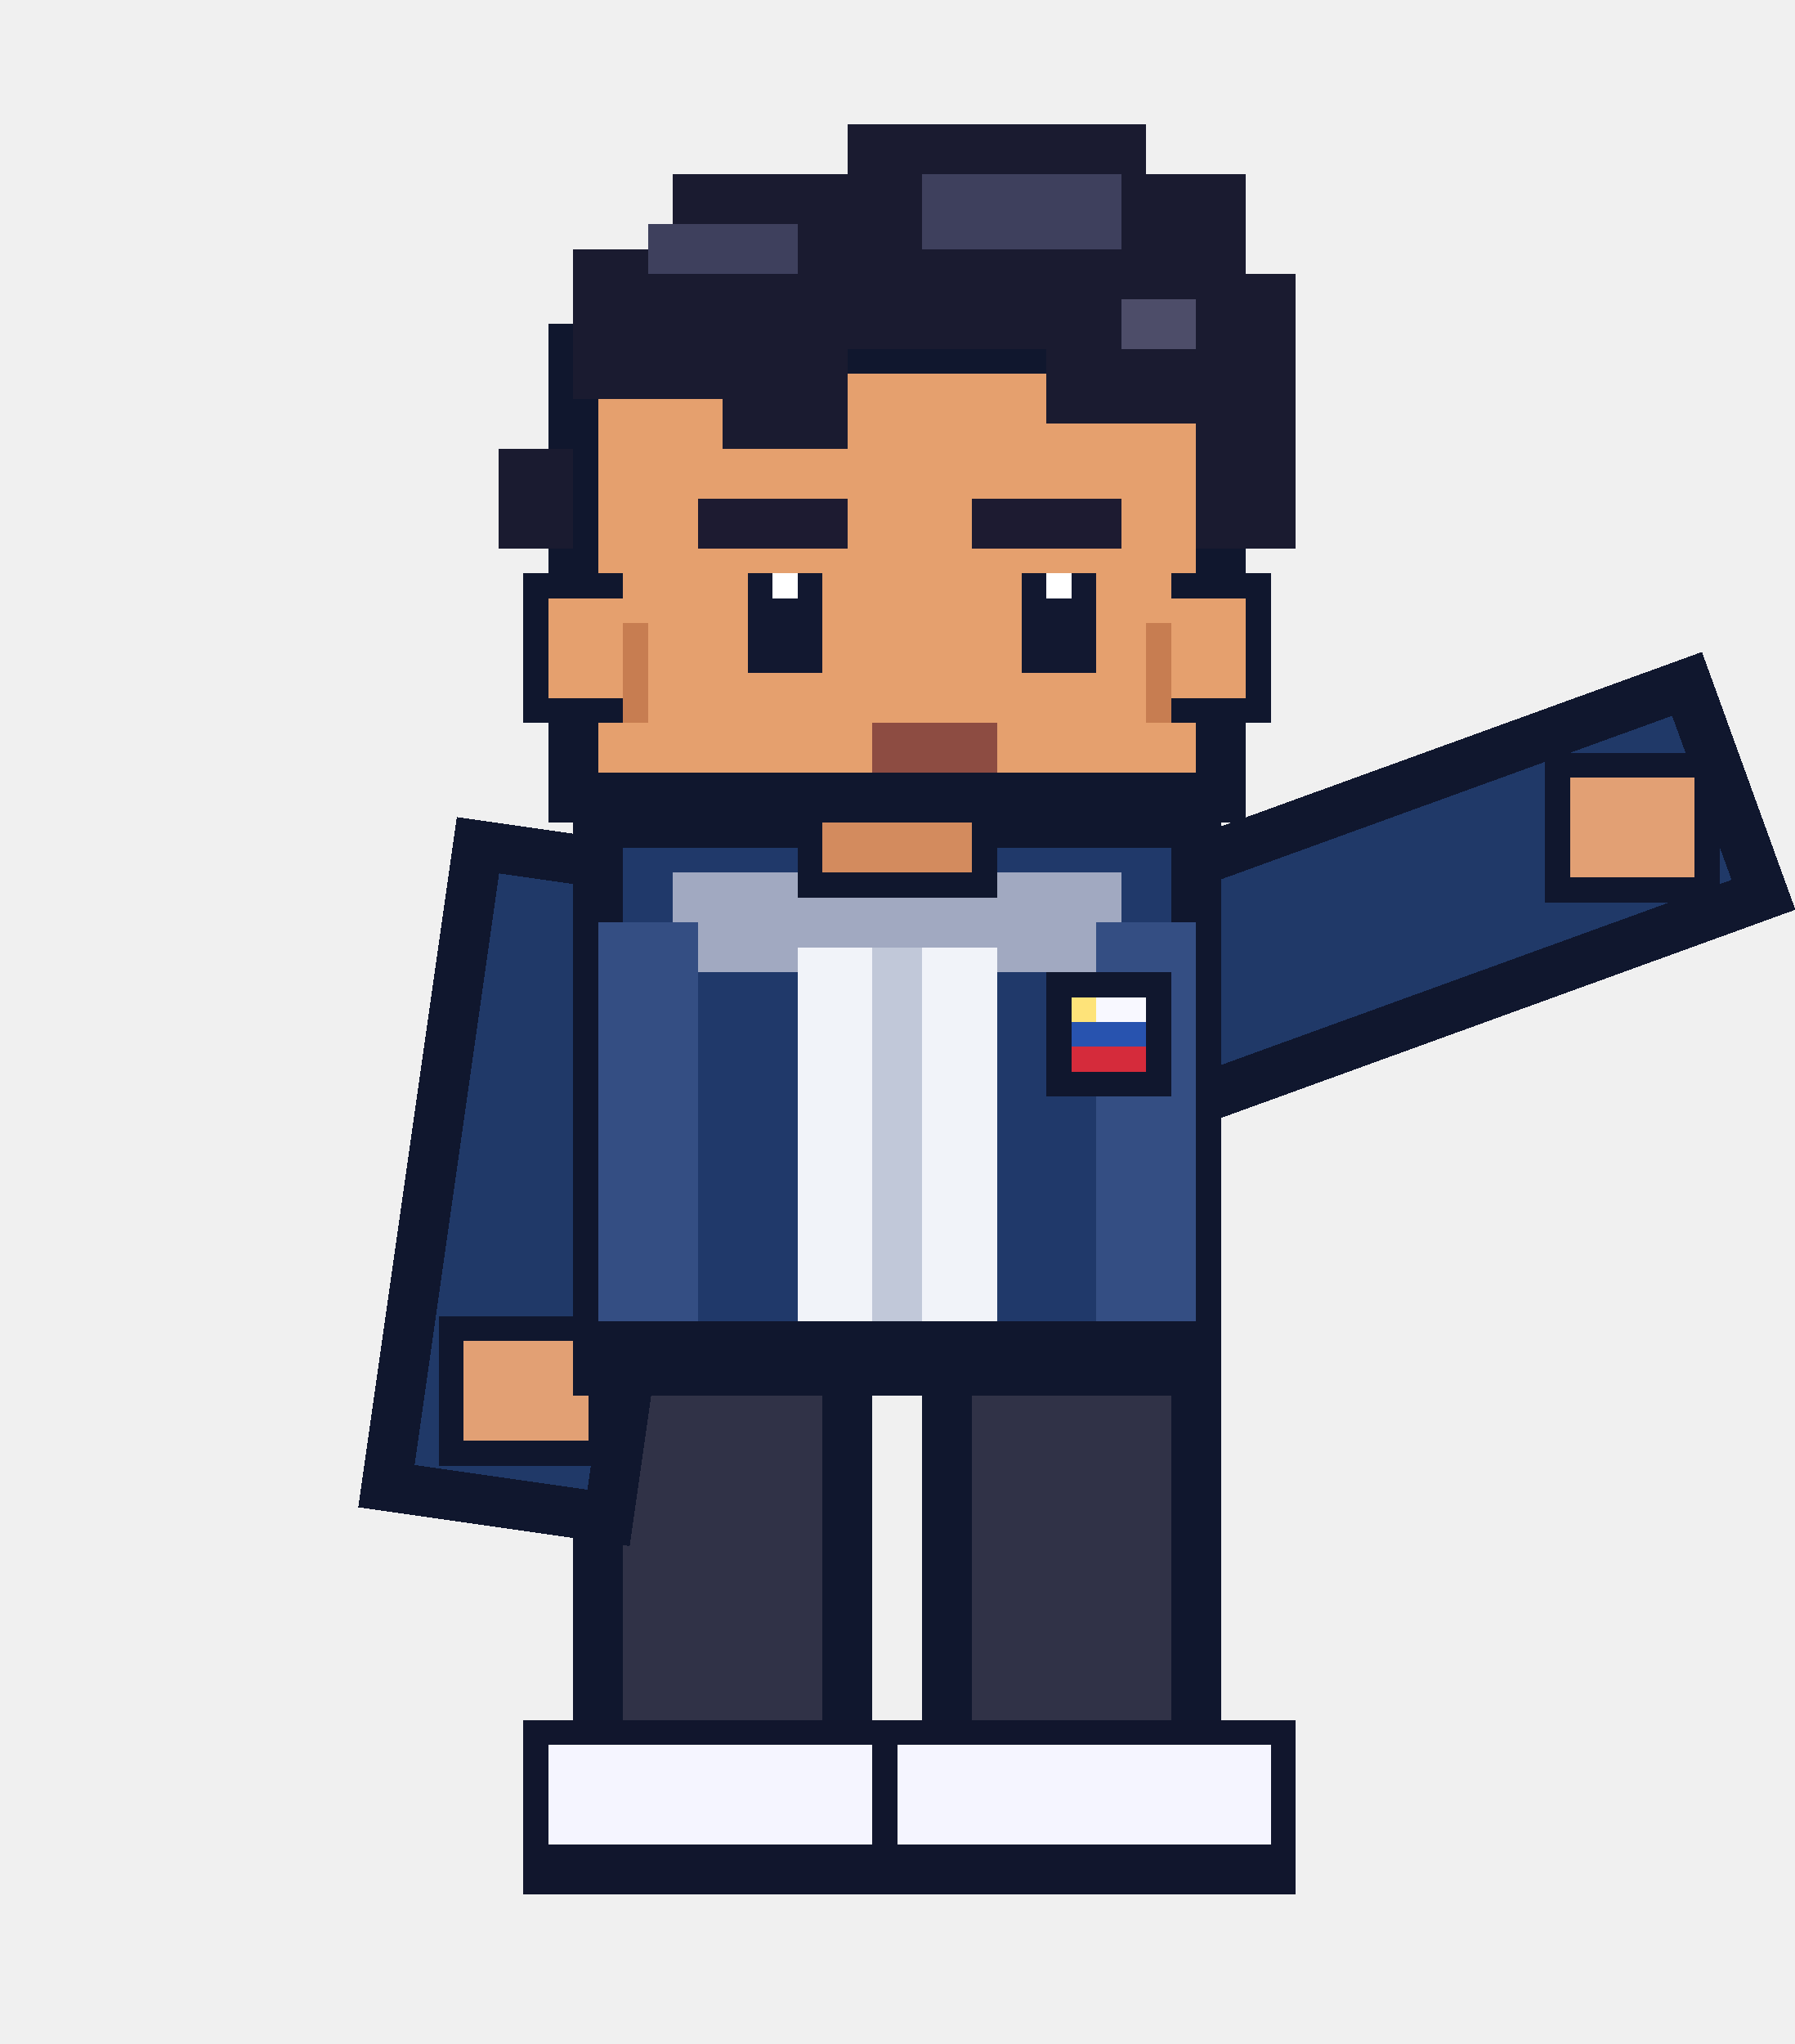
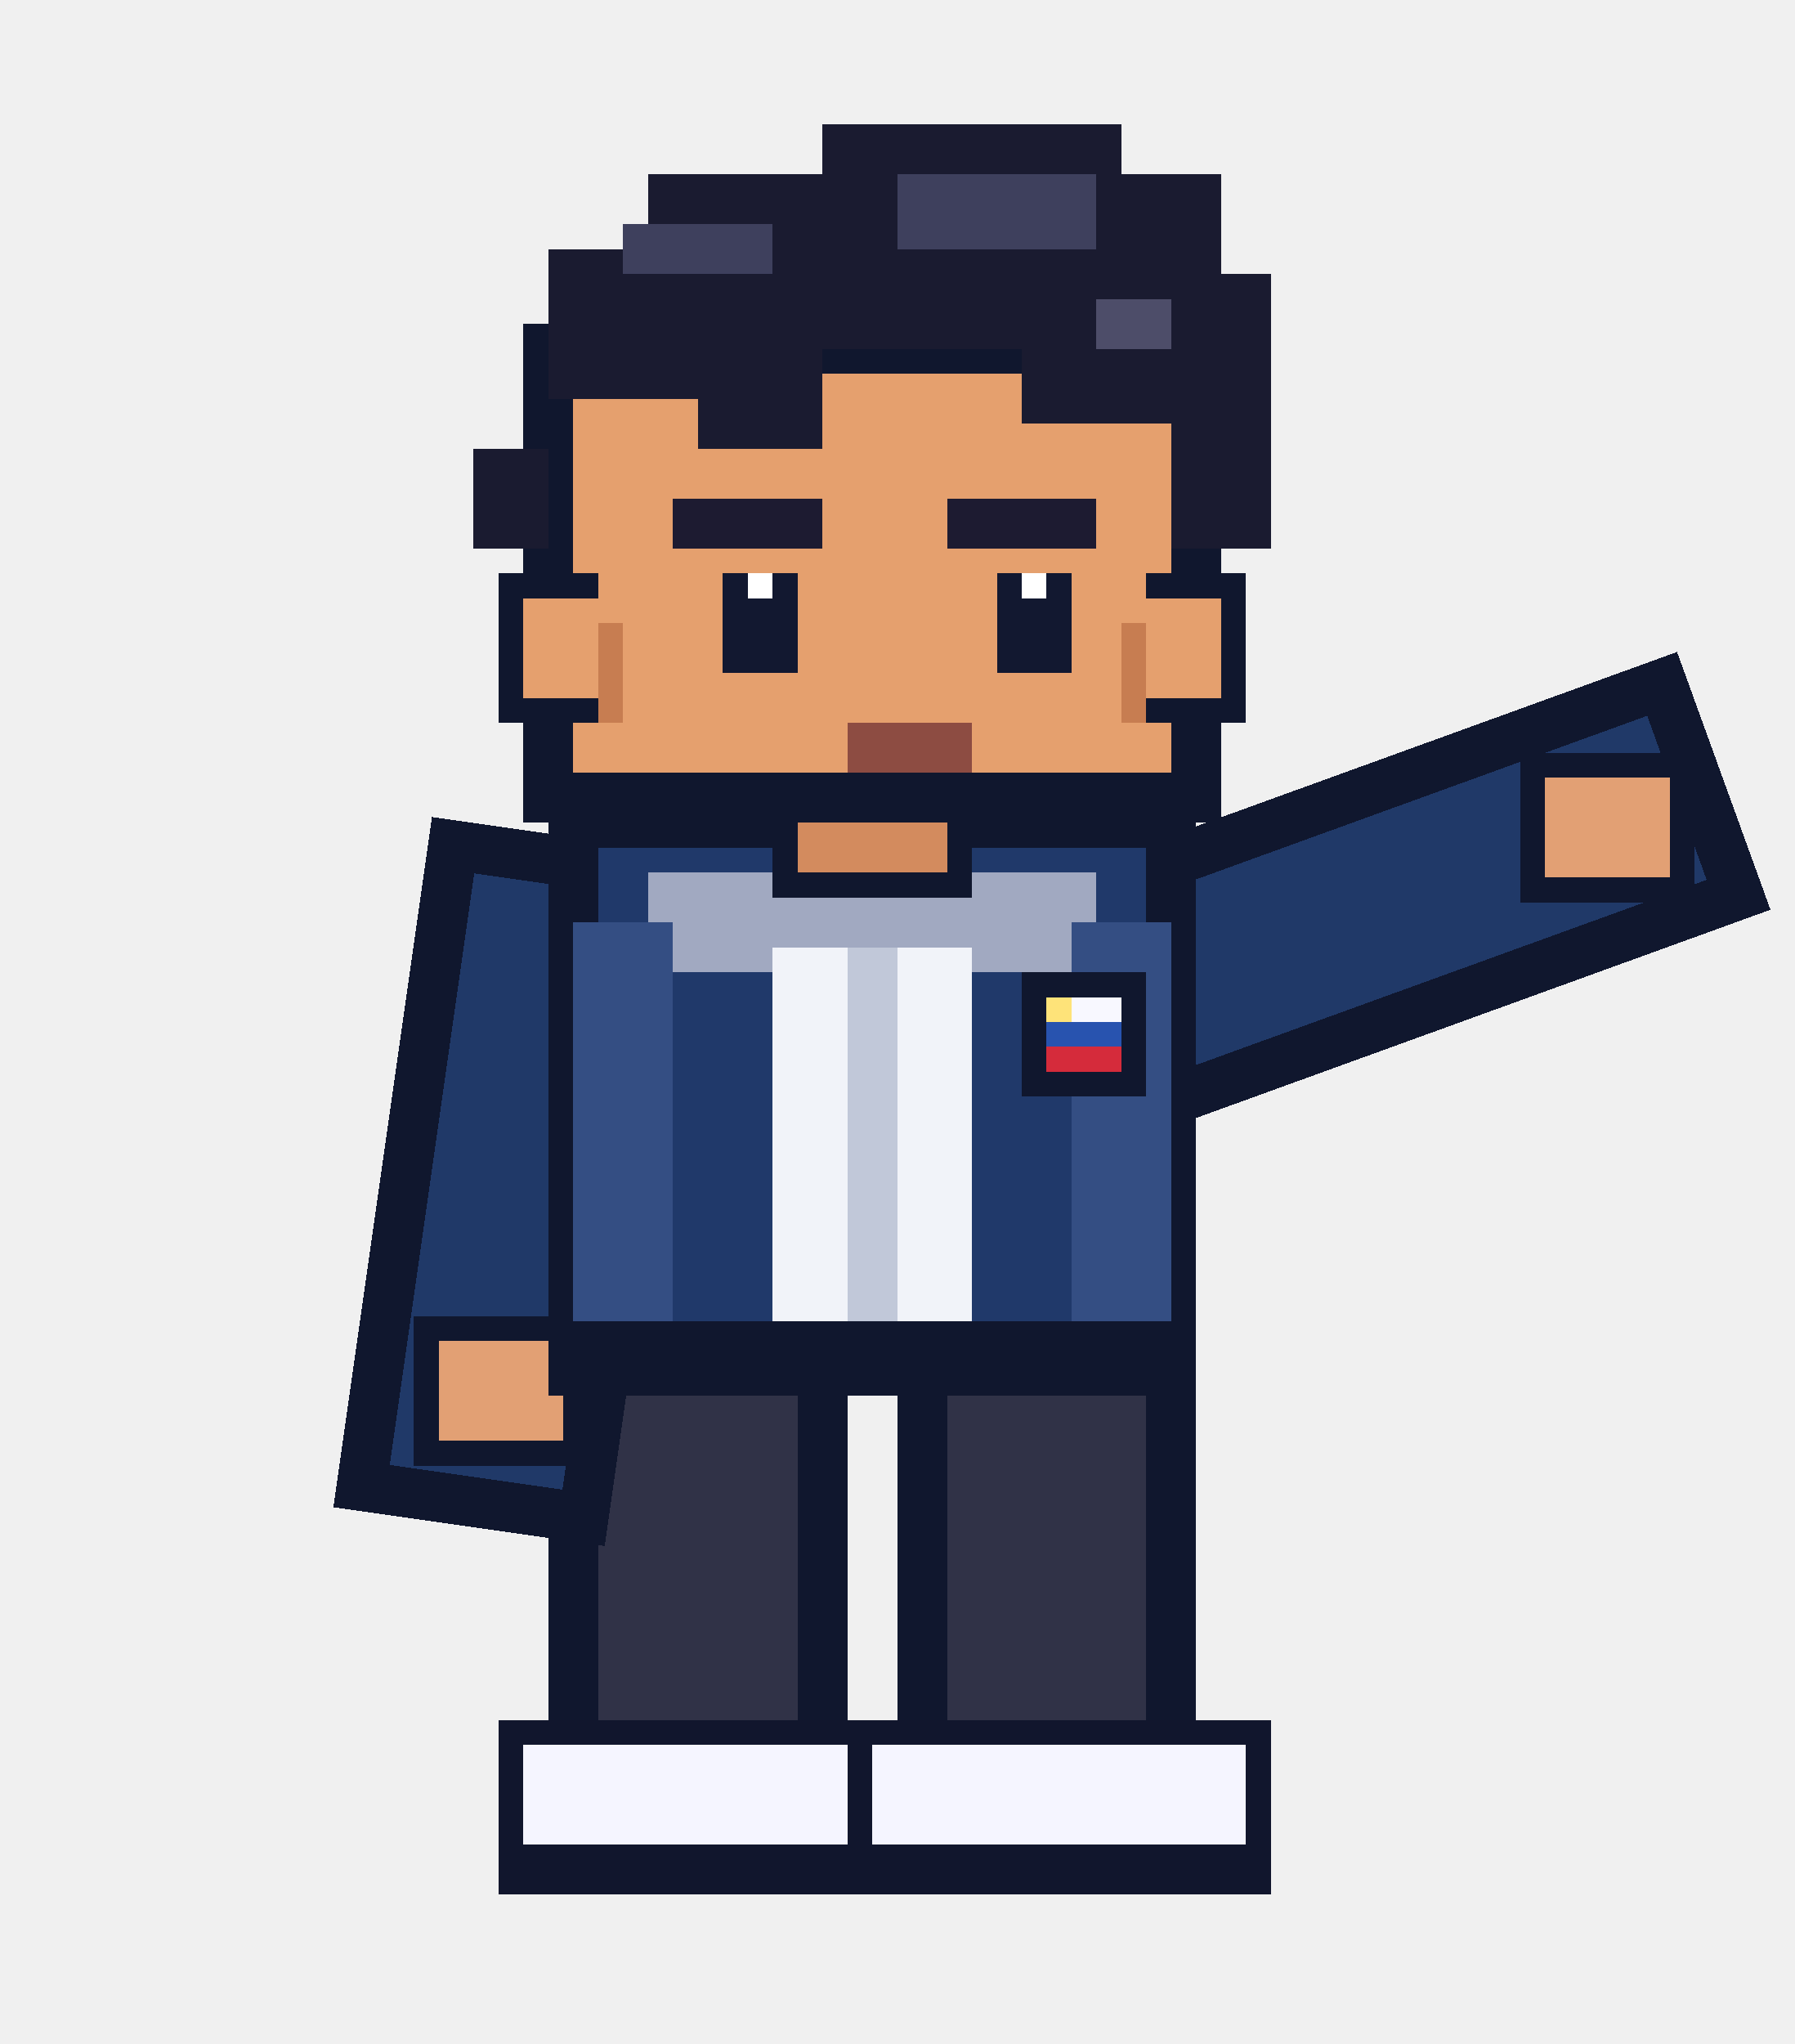
<svg xmlns="http://www.w3.org/2000/svg" viewBox="0 0 72 82" width="288" height="328" shape-rendering="crispEdges" role="img" aria-label="8-bit UrFavXBF think frame 6">
-   <g transform="translate(0 0)">
+   <g transform="translate(-1 0)">
    <path d="M29 53L29 69" fill="none" stroke="#10172e" stroke-width="12" stroke-linecap="square" />
    <path d="M29 53L29 69" fill="none" stroke="#303247" stroke-width="8" stroke-linecap="square" />
    <path d="M43 53L43 69" fill="none" stroke="#10172e" stroke-width="12" stroke-linecap="square" />
    <path d="M43 53L43 69" fill="none" stroke="#303247" stroke-width="8" stroke-linecap="square" />
    <rect x="21" y="69" width="17" height="7" fill="#11162d" />
    <rect x="22" y="70" width="15" height="4" fill="#f5f5ff" />
    <rect x="35" y="69" width="17" height="7" fill="#11162d" />
    <rect x="36" y="70" width="15" height="4" fill="#f5f5ff" />
    <path d="M23 39L20.6 55.8" fill="none" stroke="#10172e" stroke-width="11" stroke-linecap="square" />
    <path d="M23 39L20.6 55.8" fill="none" stroke="#203968" stroke-width="7" stroke-linecap="square" />
    <path d="M49 39L65 33.2" fill="none" stroke="#10172e" stroke-width="11" stroke-linecap="square" />
    <path d="M49 39L65 33.2" fill="none" stroke="#203968" stroke-width="7" stroke-linecap="square" />
    <rect x="17.6" y="52.8" width="7" height="6" fill="#10172e" />
    <rect x="18.6" y="53.8" width="5" height="4" fill="#e2a074" />
    <rect x="62" y="30.2" width="7" height="6" fill="#10172e" />
    <rect x="63" y="31.2" width="5" height="4" fill="#e2a074" />
    <path d="M23 32h26v24H23z" fill="#10172e" />
    <rect x="25" y="34" width="22" height="19" fill="#20396a" />
    <rect x="27" y="35" width="18" height="4" fill="#a1a9c1" />
    <rect x="32" y="38" width="8" height="15" fill="#f1f3f9" />
    <rect x="35" y="38" width="2" height="15" fill="#c1c8d9" />
    <rect x="24" y="37" width="4" height="16" fill="#344e83" />
    <rect x="44" y="37" width="4" height="16" fill="#344e83" />
    <rect x="42" y="39" width="5" height="5" fill="#10172e" />
    <rect x="43" y="40" width="3" height="1" fill="#f8f8ff" />
    <rect x="43" y="41" width="3" height="1" fill="#2853af" />
    <rect x="43" y="42" width="3" height="1" fill="#d52b3b" />
    <rect x="43" y="40" width="1" height="1" fill="#fee379" />
    <rect x="32" y="29" width="8" height="7" fill="#10172e" />
    <rect x="33" y="30" width="6" height="5" fill="#d38b5e" />
    <rect x="22" y="13" width="28" height="20" fill="#10172e" />
    <rect x="24" y="15" width="24" height="16" fill="#e5a06e" />
    <rect x="24" y="25" width="2" height="4" fill="#c77d51" />
    <rect x="46" y="25" width="2" height="4" fill="#c77d51" />
    <rect x="21" y="23" width="4" height="6" fill="#10172e" />
    <rect x="22" y="24" width="3" height="4" fill="#e5a06e" />
    <rect x="47" y="23" width="4" height="6" fill="#10172e" />
    <rect x="47" y="24" width="3" height="4" fill="#e5a06e" />
    <path d="M20 18h3V10h4V7h7V5h12v2h4v4h2v11h-4v-5h-6v-3h-8v4h-5v-2h-6v6h-3z" fill="#1a1b30" />
    <rect x="26" y="9" width="6" height="2" fill="#3e405d" />
    <rect x="37" y="7" width="8" height="3" fill="#3e405d" />
    <rect x="45" y="12" width="3" height="2" fill="#4d4d69" />
    <rect x="28" y="20" width="6" height="2" fill="#1d1b31" />
    <rect x="39" y="20" width="6" height="2" fill="#1d1b31" />
    <rect x="30" y="23" width="3" height="4" fill="#121830" />
    <rect x="41" y="23" width="3" height="4" fill="#121830" />
    <rect x="31" y="23" width="1" height="1" fill="#fff" />
    <rect x="42" y="23" width="1" height="1" fill="#fff" />
    <rect x="35" y="29" width="5" height="2" fill="#8d4c42" />
  </g>
</svg>
